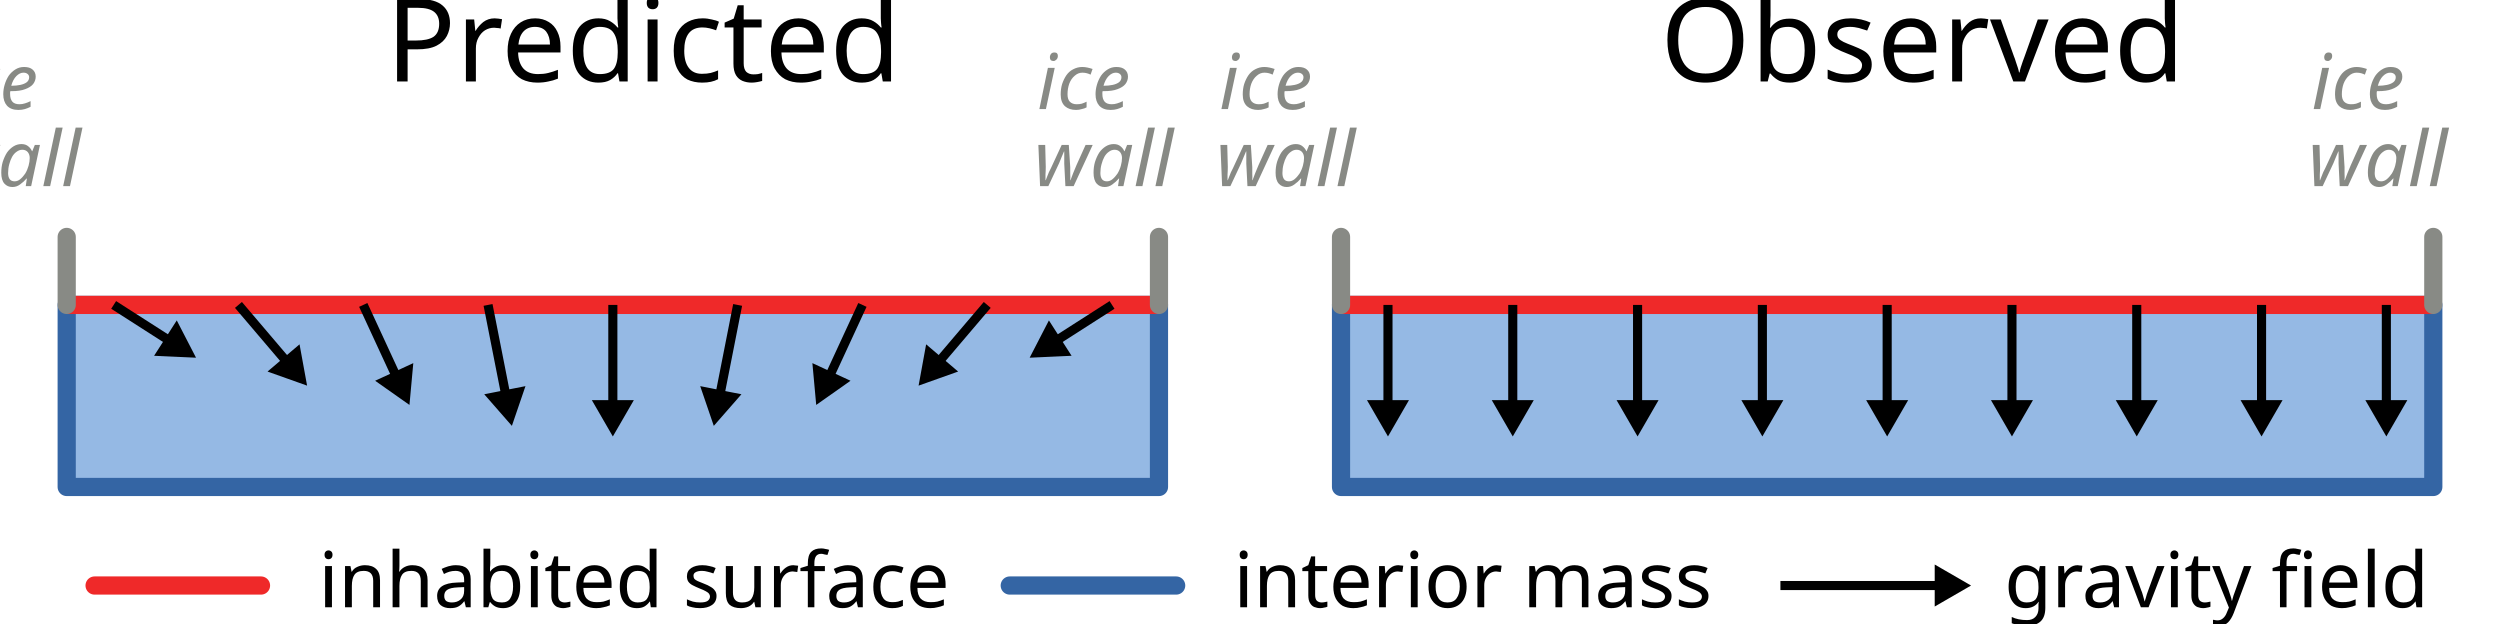
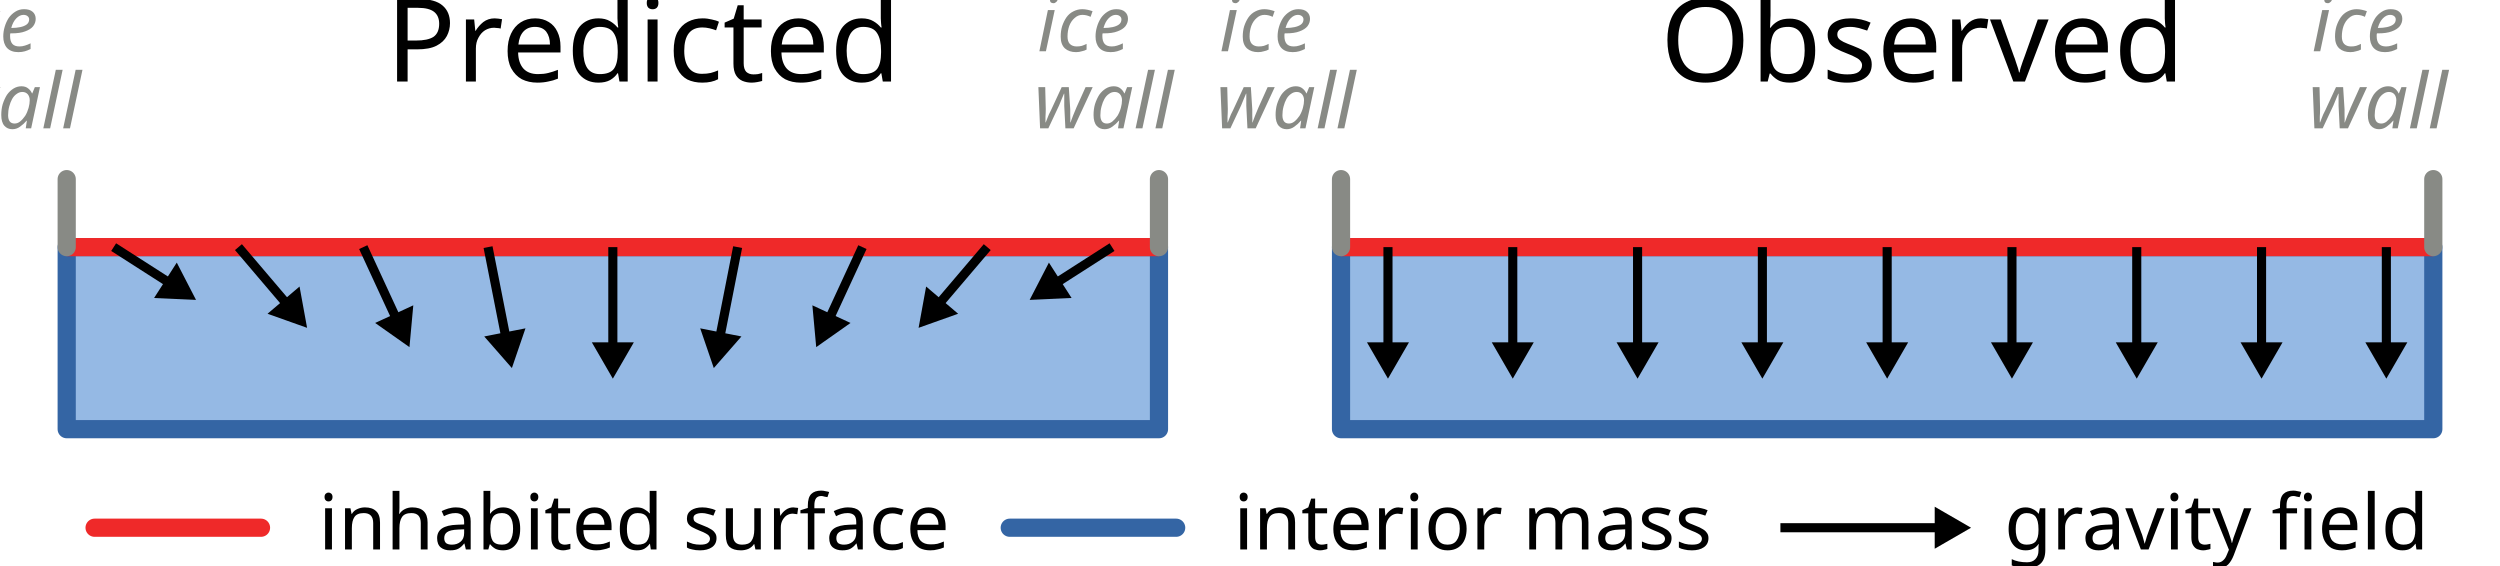
- <svg xmlns="http://www.w3.org/2000/svg" width="137.328mm" height="34.232mm" viewBox="0 0 137.328 34.232" version="1.1" id="svg5">
+ <svg xmlns="http://www.w3.org/2000/svg" width="137.328mm" height="31.057mm" viewBox="0 0 137.328 31.057" version="1.1" id="svg5">
  <defs id="defs2">
    <marker style="overflow:visible" id="Triangle" refX="0" refY="0" orient="auto-start-reverse" markerWidth="0.75" markerHeight="0.75" viewBox="0 0 1 1" preserveAspectRatio="xMidYMid">
      <path transform="scale(0.5)" style="fill:context-stroke;fill-rule:evenodd;stroke:context-stroke;stroke-width:1pt" d="M 5.77,0 -2.88,5 V -5 Z" id="path135" />
    </marker>
    <marker style="overflow:visible" id="marker11" refX="0" refY="0" orient="auto-start-reverse" markerWidth="0.75" markerHeight="0.75" viewBox="0 0 1 1" preserveAspectRatio="xMidYMid">
      <path transform="scale(0.5)" style="fill:context-stroke;fill-rule:evenodd;stroke:context-stroke;stroke-width:1pt" d="M 5.77,0 -2.88,5 V -5 Z" id="path11" />
    </marker>
    <marker style="overflow:visible" id="marker11-9" refX="0" refY="0" orient="auto-start-reverse" markerWidth="0.75" markerHeight="0.75" viewBox="0 0 1 1" preserveAspectRatio="xMidYMid">
      <path transform="scale(0.5)" style="fill:context-stroke;fill-rule:evenodd;stroke:context-stroke;stroke-width:1pt" d="M 5.77,0 -2.88,5 V -5 Z" id="path11-0" />
    </marker>
    <marker style="overflow:visible" id="marker11-9-3" refX="0" refY="0" orient="auto-start-reverse" markerWidth="0.75" markerHeight="0.75" viewBox="0 0 1 1" preserveAspectRatio="xMidYMid">
      <path transform="scale(0.5)" style="fill:context-stroke;fill-rule:evenodd;stroke:context-stroke;stroke-width:1pt" d="M 5.77,0 -2.88,5 V -5 Z" id="path11-0-7" />
    </marker>
    <marker style="overflow:visible" id="marker11-9-5" refX="0" refY="0" orient="auto-start-reverse" markerWidth="0.75" markerHeight="0.75" viewBox="0 0 1 1" preserveAspectRatio="xMidYMid">
      <path transform="scale(0.5)" style="fill:context-stroke;fill-rule:evenodd;stroke:context-stroke;stroke-width:1pt" d="M 5.77,0 -2.88,5 V -5 Z" id="path11-0-0" />
    </marker>
    <marker style="overflow:visible" id="marker11-9-0" refX="0" refY="0" orient="auto-start-reverse" markerWidth="0.75" markerHeight="0.75" viewBox="0 0 1 1" preserveAspectRatio="xMidYMid">
      <path transform="scale(0.5)" style="fill:context-stroke;fill-rule:evenodd;stroke:context-stroke;stroke-width:1pt" d="M 5.77,0 -2.88,5 V -5 Z" id="path11-0-8" />
    </marker>
    <marker style="overflow:visible" id="marker11-9-9" refX="0" refY="0" orient="auto-start-reverse" markerWidth="0.75" markerHeight="0.75" viewBox="0 0 1 1" preserveAspectRatio="xMidYMid">
      <path transform="scale(0.5)" style="fill:context-stroke;fill-rule:evenodd;stroke:context-stroke;stroke-width:1pt" d="M 5.77,0 -2.88,5 V -5 Z" id="path11-0-3" />
    </marker>
    <marker style="overflow:visible" id="marker11-9-3-1" refX="0" refY="0" orient="auto-start-reverse" markerWidth="0.75" markerHeight="0.75" viewBox="0 0 1 1" preserveAspectRatio="xMidYMid">
      <path transform="scale(0.5)" style="fill:context-stroke;fill-rule:evenodd;stroke:context-stroke;stroke-width:1pt" d="M 5.77,0 -2.88,5 V -5 Z" id="path11-0-7-4" />
    </marker>
    <marker style="overflow:visible" id="marker11-9-5-8" refX="0" refY="0" orient="auto-start-reverse" markerWidth="0.75" markerHeight="0.75" viewBox="0 0 1 1" preserveAspectRatio="xMidYMid">
      <path transform="scale(0.5)" style="fill:context-stroke;fill-rule:evenodd;stroke:context-stroke;stroke-width:1pt" d="M 5.77,0 -2.88,5 V -5 Z" id="path11-0-0-9" />
    </marker>
    <marker style="overflow:visible" id="marker11-9-0-6" refX="0" refY="0" orient="auto-start-reverse" markerWidth="0.75" markerHeight="0.75" viewBox="0 0 1 1" preserveAspectRatio="xMidYMid">
      <path transform="scale(0.5)" style="fill:context-stroke;fill-rule:evenodd;stroke:context-stroke;stroke-width:1pt" d="M 5.77,0 -2.88,5 V -5 Z" id="path11-0-8-7" />
    </marker>
    <marker style="overflow:visible" id="marker11-2" refX="0" refY="0" orient="auto-start-reverse" markerWidth="0.75" markerHeight="0.75" viewBox="0 0 1 1" preserveAspectRatio="xMidYMid">
      <path transform="scale(0.5)" style="fill:context-stroke;fill-rule:evenodd;stroke:context-stroke;stroke-width:1pt" d="M 5.77,0 -2.88,5 V -5 Z" id="path11-2" />
    </marker>
    <marker style="overflow:visible" id="marker11-2-2" refX="0" refY="0" orient="auto-start-reverse" markerWidth="0.75" markerHeight="0.75" viewBox="0 0 1 1" preserveAspectRatio="xMidYMid">
      <path transform="scale(0.5)" style="fill:context-stroke;fill-rule:evenodd;stroke:context-stroke;stroke-width:1pt" d="M 5.77,0 -2.88,5 V -5 Z" id="path11-2-4" />
    </marker>
    <marker style="overflow:visible" id="marker11-2-5" refX="0" refY="0" orient="auto-start-reverse" markerWidth="0.75" markerHeight="0.75" viewBox="0 0 1 1" preserveAspectRatio="xMidYMid">
      <path transform="scale(0.5)" style="fill:context-stroke;fill-rule:evenodd;stroke:context-stroke;stroke-width:1pt" d="M 5.77,0 -2.88,5 V -5 Z" id="path11-2-7" />
    </marker>
    <marker style="overflow:visible" id="marker11-2-2-8" refX="0" refY="0" orient="auto-start-reverse" markerWidth="0.75" markerHeight="0.75" viewBox="0 0 1 1" preserveAspectRatio="xMidYMid">
      <path transform="scale(0.5)" style="fill:context-stroke;fill-rule:evenodd;stroke:context-stroke;stroke-width:1pt" d="M 5.77,0 -2.88,5 V -5 Z" id="path11-2-4-5" />
    </marker>
    <marker style="overflow:visible" id="marker11-2-2-8-3" refX="0" refY="0" orient="auto-start-reverse" markerWidth="0.75" markerHeight="0.75" viewBox="0 0 1 1" preserveAspectRatio="xMidYMid">
      <path transform="scale(0.5)" style="fill:context-stroke;fill-rule:evenodd;stroke:context-stroke;stroke-width:1pt" d="M 5.77,0 -2.88,5 V -5 Z" id="path11-2-4-5-6" />
    </marker>
    <marker style="overflow:visible" id="marker11-2-5-4" refX="0" refY="0" orient="auto-start-reverse" markerWidth="0.75" markerHeight="0.75" viewBox="0 0 1 1" preserveAspectRatio="xMidYMid">
      <path transform="scale(0.5)" style="fill:context-stroke;fill-rule:evenodd;stroke:context-stroke;stroke-width:1pt" d="M 5.77,0 -2.88,5 V -5 Z" id="path11-2-7-7" />
    </marker>
    <marker style="overflow:visible" id="marker11-2-2-8-3-2" refX="0" refY="0" orient="auto-start-reverse" markerWidth="0.75" markerHeight="0.75" viewBox="0 0 1 1" preserveAspectRatio="xMidYMid">
      <path transform="scale(0.5)" style="fill:context-stroke;fill-rule:evenodd;stroke:context-stroke;stroke-width:1pt" d="M 5.77,0 -2.88,5 V -5 Z" id="path11-2-4-5-6-1" />
    </marker>
    <marker style="overflow:visible" id="marker11-2-5-4-6" refX="0" refY="0" orient="auto-start-reverse" markerWidth="0.75" markerHeight="0.75" viewBox="0 0 1 1" preserveAspectRatio="xMidYMid">
      <path transform="scale(0.5)" style="fill:context-stroke;fill-rule:evenodd;stroke:context-stroke;stroke-width:1pt" d="M 5.77,0 -2.88,5 V -5 Z" id="path11-2-7-7-3" />
    </marker>
    <marker style="overflow:visible" id="marker11-2-2-8-3-2-5" refX="0" refY="0" orient="auto-start-reverse" markerWidth="0.75" markerHeight="0.75" viewBox="0 0 1 1" preserveAspectRatio="xMidYMid">
      <path transform="scale(0.5)" style="fill:context-stroke;fill-rule:evenodd;stroke:context-stroke;stroke-width:1pt" d="M 5.77,0 -2.88,5 V -5 Z" id="path11-2-4-5-6-1-6" />
    </marker>
    <marker style="overflow:visible" id="marker11-2-5-4-6-5" refX="0" refY="0" orient="auto-start-reverse" markerWidth="0.75" markerHeight="0.75" viewBox="0 0 1 1" preserveAspectRatio="xMidYMid">
      <path transform="scale(0.5)" style="fill:context-stroke;fill-rule:evenodd;stroke:context-stroke;stroke-width:1pt" d="M 5.77,0 -2.88,5 V -5 Z" id="path11-2-7-7-3-0" />
    </marker>
    <marker style="overflow:visible" id="marker11-2-2-8-3-2-5-6" refX="0" refY="0" orient="auto-start-reverse" markerWidth="0.75" markerHeight="0.75" viewBox="0 0 1 1" preserveAspectRatio="xMidYMid">
      <path transform="scale(0.5)" style="fill:context-stroke;fill-rule:evenodd;stroke:context-stroke;stroke-width:1pt" d="M 5.77,0 -2.88,5 V -5 Z" id="path11-2-4-5-6-1-6-6" />
    </marker>
    <marker style="overflow:visible" id="marker11-2-5-4-6-5-0" refX="0" refY="0" orient="auto-start-reverse" markerWidth="0.75" markerHeight="0.75" viewBox="0 0 1 1" preserveAspectRatio="xMidYMid">
      <path transform="scale(0.5)" style="fill:context-stroke;fill-rule:evenodd;stroke:context-stroke;stroke-width:1pt" d="M 5.77,0 -2.88,5 V -5 Z" id="path11-2-7-7-3-0-2" />
    </marker>
    <marker style="overflow:visible" id="marker11-3" refX="0" refY="0" orient="auto-start-reverse" markerWidth="0.75" markerHeight="0.75" viewBox="0 0 1 1" preserveAspectRatio="xMidYMid">
      <path transform="scale(0.5)" style="fill:context-stroke;fill-rule:evenodd;stroke:context-stroke;stroke-width:1pt" d="M 5.77,0 -2.88,5 V -5 Z" id="path11-6" />
    </marker>
    <marker style="overflow:visible" id="marker11-3-3" refX="0" refY="0" orient="auto-start-reverse" markerWidth="0.75" markerHeight="0.75" viewBox="0 0 1 1" preserveAspectRatio="xMidYMid">
      <path transform="scale(0.5)" style="fill:context-stroke;fill-rule:evenodd;stroke:context-stroke;stroke-width:1pt" d="M 5.77,0 -2.88,5 V -5 Z" id="path11-6-1" />
    </marker>
    <marker style="overflow:visible" id="marker11-3-3-7" refX="0" refY="0" orient="auto-start-reverse" markerWidth="0.75" markerHeight="0.75" viewBox="0 0 1 1" preserveAspectRatio="xMidYMid">
      <path transform="scale(0.5)" style="fill:context-stroke;fill-rule:evenodd;stroke:context-stroke;stroke-width:1pt" d="M 5.77,0 -2.88,5 V -5 Z" id="path11-6-1-8" />
    </marker>
    <marker style="overflow:visible" id="marker11-3-3-0" refX="0" refY="0" orient="auto-start-reverse" markerWidth="0.75" markerHeight="0.75" viewBox="0 0 1 1" preserveAspectRatio="xMidYMid">
      <path transform="scale(0.5)" style="fill:context-stroke;fill-rule:evenodd;stroke:context-stroke;stroke-width:1pt" d="M 5.77,0 -2.88,5 V -5 Z" id="path11-6-1-3" />
    </marker>
    <marker style="overflow:visible" id="marker11-3-3-06" refX="0" refY="0" orient="auto-start-reverse" markerWidth="0.75" markerHeight="0.75" viewBox="0 0 1 1" preserveAspectRatio="xMidYMid">
      <path transform="scale(0.5)" style="fill:context-stroke;fill-rule:evenodd;stroke:context-stroke;stroke-width:1pt" d="M 5.77,0 -2.88,5 V -5 Z" id="path11-6-1-32" />
    </marker>
    <marker style="overflow:visible" id="marker11-3-3-1" refX="0" refY="0" orient="auto-start-reverse" markerWidth="0.75" markerHeight="0.75" viewBox="0 0 1 1" preserveAspectRatio="xMidYMid">
      <path transform="scale(0.5)" style="fill:context-stroke;fill-rule:evenodd;stroke:context-stroke;stroke-width:1pt" d="M 5.77,0 -2.88,5 V -5 Z" id="path11-6-1-5" />
    </marker>
    <marker style="overflow:visible" id="marker11-3-3-76" refX="0" refY="0" orient="auto-start-reverse" markerWidth="0.75" markerHeight="0.75" viewBox="0 0 1 1" preserveAspectRatio="xMidYMid">
      <path transform="scale(0.5)" style="fill:context-stroke;fill-rule:evenodd;stroke:context-stroke;stroke-width:1pt" d="M 5.77,0 -2.88,5 V -5 Z" id="path11-6-1-56" />
    </marker>
    <marker style="overflow:visible" id="marker11-3-3-74" refX="0" refY="0" orient="auto-start-reverse" markerWidth="0.75" markerHeight="0.75" viewBox="0 0 1 1" preserveAspectRatio="xMidYMid">
      <path transform="scale(0.5)" style="fill:context-stroke;fill-rule:evenodd;stroke:context-stroke;stroke-width:1pt" d="M 5.77,0 -2.88,5 V -5 Z" id="path11-6-1-52" />
    </marker>
    <marker style="overflow:visible" id="marker11-3-3-4" refX="0" refY="0" orient="auto-start-reverse" markerWidth="0.75" markerHeight="0.75" viewBox="0 0 1 1" preserveAspectRatio="xMidYMid">
      <path transform="scale(0.5)" style="fill:context-stroke;fill-rule:evenodd;stroke:context-stroke;stroke-width:1pt" d="M 5.77,0 -2.88,5 V -5 Z" id="path11-6-1-4" />
    </marker>
  </defs>
-   <g id="layer1" transform="translate(-6.336046,-13.25032)">
+   <g id="layer1" transform="translate(-6.336046,-16.42532)">
    <path style="font-variation-settings:normal;fill:#95b9e4;fill-opacity:1;fill-rule:evenodd;stroke:#3465a4;stroke-width:1;stroke-linecap:butt;stroke-linejoin:round;stroke-miterlimit:4;stroke-dasharray:none;stroke-dashoffset:0;stroke-opacity:1;paint-order:markers fill stroke;stop-color:#000000" d="m 10,40 -5.6e-6,-10 H 70 v 10 z" id="path4-7" />
    <text xml:space="preserve" style="font-style:normal;font-variant:normal;font-weight:normal;font-stretch:normal;font-size:4.233px;line-height:1;font-family:NewComputerModern10;-inkscape-font-specification:NewComputerModern10;text-align:justify;text-decoration:none;text-decoration-line:none;text-decoration-color:#000000;fill:#888a85;stroke:#000000;stroke-width:1;stroke-linecap:butt;stroke-linejoin:miter;stroke-dasharray:4, 2;stroke-opacity:1;-inkscape-stroke:none;paint-order:markers fill stroke;stop-color:#000000" x="9.718" y="19.244" id="text2-4-3-6">
      <tspan id="tspan2-4-3-9" style="font-style:italic;font-variant:normal;font-weight:normal;font-stretch:normal;font-size:4.233px;font-family:NewComputerModern10;-inkscape-font-specification:NewComputerModern10;text-align:center;text-anchor:middle;fill:#888a85;stroke:none;stroke-width:1" x="9.718" y="19.244">ice</tspan>
      <tspan style="font-style:italic;font-variant:normal;font-weight:normal;font-stretch:normal;font-size:4.233px;font-family:NewComputerModern10;-inkscape-font-specification:NewComputerModern10;text-align:center;text-anchor:middle;fill:#888a85;stroke:none;stroke-width:1" x="9.718" y="23.478" id="tspan8">wall</tspan>
    </text>
    <text xml:space="preserve" style="font-style:normal;font-variant:normal;font-weight:normal;font-stretch:normal;font-size:4.233px;line-height:1;font-family:NewComputerModern10;-inkscape-font-specification:NewComputerModern10;text-align:justify;text-decoration:none;text-decoration-line:none;text-decoration-color:#000000;fill:#888a85;stroke:#000000;stroke-width:1;stroke-linecap:butt;stroke-linejoin:miter;stroke-dasharray:4, 2;stroke-opacity:1;-inkscape-stroke:none;paint-order:markers fill stroke;stop-color:#000000" x="69.718" y="19.244" id="text2-4-3-6-0">
      <tspan id="tspan2-4-3-9-6" style="font-style:italic;font-variant:normal;font-weight:normal;font-stretch:normal;font-size:4.233px;font-family:NewComputerModern10;-inkscape-font-specification:NewComputerModern10;text-align:center;text-anchor:middle;fill:#888a85;stroke:none;stroke-width:1" x="69.718" y="19.244">ice</tspan>
      <tspan style="font-style:italic;font-variant:normal;font-weight:normal;font-stretch:normal;font-size:4.233px;font-family:NewComputerModern10;-inkscape-font-specification:NewComputerModern10;text-align:center;text-anchor:middle;fill:#888a85;stroke:none;stroke-width:1" x="69.718" y="23.478" id="tspan8-0">wall</tspan>
    </text>
    <text xml:space="preserve" style="font-style:normal;font-variant:normal;font-weight:normal;font-stretch:normal;font-size:4.233px;line-height:1;font-family:NewComputerModern10;-inkscape-font-specification:NewComputerModern10;text-align:justify;text-decoration:none;text-decoration-line:none;text-decoration-color:#000000;fill:#000000;stroke:#000000;stroke-width:1;stroke-linecap:butt;stroke-linejoin:miter;stroke-dasharray:4, 2;stroke-opacity:1;-inkscape-stroke:none;paint-order:markers fill stroke;stop-color:#000000" x="23.835" y="46.61" id="text2-4-3-6-1">
      <tspan style="font-style:normal;font-variant:normal;font-weight:normal;font-stretch:normal;font-size:4.233px;font-family:NewComputerModern10;-inkscape-font-specification:NewComputerModern10;text-align:start;text-anchor:start;fill:#000000;stroke:none;stroke-width:1" x="23.835" y="46.61" id="tspan8-7">inhabited surface</tspan>
    </text>
-     <text xml:space="preserve" style="font-style:normal;font-variant:normal;font-weight:normal;font-stretch:normal;font-size:6.35px;line-height:1;font-family:NewComputerModern10;-inkscape-font-specification:NewComputerModern10;text-align:justify;text-decoration:none;text-decoration-line:none;text-decoration-color:#000000;fill:#000000;stroke:#000000;stroke-width:1;stroke-linecap:butt;stroke-linejoin:miter;stroke-dasharray:4, 2;stroke-opacity:1;-inkscape-stroke:none;paint-order:markers fill stroke;stop-color:#000000" x="27.539" y="17.727" id="text2-4-3-6-1-17">
-       <tspan style="font-style:normal;font-variant:normal;font-weight:normal;font-stretch:normal;font-size:6.35px;font-family:NewComputerModern10;-inkscape-font-specification:NewComputerModern10;text-align:start;text-anchor:start;fill:#000000;stroke:none;stroke-width:1" x="27.539" y="17.727" id="tspan8-7-5">Predicted</tspan>
+     <text xml:space="preserve" style="font-style:normal;font-variant:normal;font-weight:normal;font-stretch:normal;font-size:6.35px;line-height:1;font-family:NewComputerModern10;-inkscape-font-specification:NewComputerModern10;text-align:justify;text-decoration:none;text-decoration-line:none;text-decoration-color:#000000;fill:#000000;stroke:#000000;stroke-width:1;stroke-linecap:butt;stroke-linejoin:miter;stroke-dasharray:4, 2;stroke-opacity:1;-inkscape-stroke:none;paint-order:markers fill stroke;stop-color:#000000" x="27.539" y="20.902" id="text2-4-3-6-1-17">
+       <tspan style="font-style:normal;font-variant:normal;font-weight:normal;font-stretch:normal;font-size:6.35px;font-family:NewComputerModern10;-inkscape-font-specification:NewComputerModern10;text-align:start;text-anchor:start;fill:#000000;stroke:none;stroke-width:1" x="27.539" y="20.902" id="tspan8-7-5">Predicted</tspan>
    </text>
    <text xml:space="preserve" style="font-style:normal;font-variant:normal;font-weight:normal;font-stretch:normal;font-size:6.35px;line-height:1;font-family:NewComputerModern10;-inkscape-font-specification:NewComputerModern10;text-align:justify;text-decoration:none;text-decoration-line:none;text-decoration-color:#000000;fill:#000000;stroke:#000000;stroke-width:1;stroke-linecap:butt;stroke-linejoin:miter;stroke-dasharray:4, 2;stroke-opacity:1;-inkscape-stroke:none;paint-order:markers fill stroke;stop-color:#000000" x="91.039" y="-35.19" id="text2-4-3-6-1-17-5">
      <tspan style="font-style:normal;font-variant:normal;font-weight:normal;font-stretch:normal;font-size:6.35px;font-family:NewComputerModern10;-inkscape-font-specification:NewComputerModern10;text-align:start;text-anchor:start;fill:#000000;stroke:none;stroke-width:1" x="91.039" y="-35.19" id="tspan8-7-5-4">Sphere</tspan>
    </text>
    <text xml:space="preserve" style="font-style:normal;font-variant:normal;font-weight:normal;font-stretch:normal;font-size:4.233px;line-height:1;font-family:NewComputerModern10;-inkscape-font-specification:NewComputerModern10;text-align:justify;text-decoration:none;text-decoration-line:none;text-decoration-color:#000000;fill:#000000;stroke:#000000;stroke-width:1;stroke-linecap:butt;stroke-linejoin:miter;stroke-dasharray:4, 2;stroke-opacity:1;-inkscape-stroke:none;paint-order:markers fill stroke;stop-color:#000000" x="74.106" y="46.61" id="text2-4-3-6-1-1">
      <tspan style="font-style:normal;font-variant:normal;font-weight:normal;font-stretch:normal;font-size:4.233px;font-family:NewComputerModern10;-inkscape-font-specification:NewComputerModern10;text-align:start;text-anchor:start;fill:#000000;stroke:none;stroke-width:1" x="74.106" y="46.61" id="tspan8-7-1">interior mass</tspan>
    </text>
    <text xml:space="preserve" style="font-style:normal;font-variant:normal;font-weight:normal;font-stretch:normal;font-size:4.233px;line-height:1;font-family:NewComputerModern10;-inkscape-font-specification:NewComputerModern10;text-align:justify;text-decoration:none;text-decoration-line:none;text-decoration-color:#000000;fill:#000000;stroke:#000000;stroke-width:1;stroke-linecap:butt;stroke-linejoin:miter;stroke-dasharray:4, 2;stroke-opacity:1;-inkscape-stroke:none;paint-order:markers fill stroke;stop-color:#000000" x="116.439" y="46.61" id="text2-4-3-6-1-1-0">
      <tspan style="font-style:normal;font-variant:normal;font-weight:normal;font-stretch:normal;font-size:4.233px;font-family:NewComputerModern10;-inkscape-font-specification:NewComputerModern10;text-align:start;text-anchor:start;fill:#000000;stroke:none;stroke-width:1" x="116.439" y="46.61" id="tspan8-7-1-3">gravity field</tspan>
    </text>
    <path style="font-variation-settings:normal;opacity:1;vector-effect:none;fill:#ef2929;fill-opacity:1;fill-rule:evenodd;stroke:#ef2929;stroke-width:1;stroke-linecap:butt;stroke-linejoin:miter;stroke-miterlimit:4;stroke-dasharray:none;stroke-dashoffset:0;stroke-opacity:1;-inkscape-stroke:none;paint-order:markers fill stroke;stop-color:#000000;stop-opacity:1" d="M 10,30 H 70" id="path7" />
    <path style="font-variation-settings:normal;opacity:1;vector-effect:none;fill:none;fill-opacity:1;fill-rule:evenodd;stroke:#888a85;stroke-width:1;stroke-linecap:round;stroke-linejoin:miter;stroke-miterlimit:4;stroke-dasharray:none;stroke-dashoffset:0;stroke-opacity:1;-inkscape-stroke:none;paint-order:markers fill stroke;stop-color:#000000;stop-opacity:1" d="M 10,30 V 26.265" id="path8" />
    <path style="font-variation-settings:normal;vector-effect:none;fill:none;fill-opacity:1;fill-rule:evenodd;stroke:#888a85;stroke-width:1;stroke-linecap:round;stroke-linejoin:miter;stroke-miterlimit:4;stroke-dasharray:none;stroke-dashoffset:0;stroke-opacity:1;-inkscape-stroke:none;paint-order:markers fill stroke;stop-color:#000000" d="M 70,30 V 26.265" id="path8-7" />
    <path style="font-variation-settings:normal;opacity:1;fill:none;fill-opacity:1;fill-rule:evenodd;stroke:#000000;stroke-width:0.5;stroke-linecap:butt;stroke-linejoin:miter;stroke-miterlimit:4;stroke-dasharray:none;stroke-dashoffset:0;stroke-opacity:1;marker-end:url(#marker11);paint-order:markers fill stroke;stop-color:#000000;stop-opacity:1" d="m 40,30 v 5.894" id="path10" />
    <path style="font-variation-settings:normal;fill:none;fill-opacity:1;fill-rule:evenodd;stroke:#000000;stroke-width:0.5;stroke-linecap:butt;stroke-linejoin:miter;stroke-miterlimit:4;stroke-dasharray:none;stroke-dashoffset:0;stroke-opacity:1;marker-end:url(#marker11-9);paint-order:markers fill stroke;stop-color:#000000" d="m 33.145,30 1.052,5.337" id="path10-6" />
    <path style="font-variation-settings:normal;fill:none;fill-opacity:1;fill-rule:evenodd;stroke:#000000;stroke-width:0.5;stroke-linecap:butt;stroke-linejoin:miter;stroke-miterlimit:4;stroke-dasharray:none;stroke-dashoffset:0;stroke-opacity:1;marker-end:url(#marker11-9-3);paint-order:markers fill stroke;stop-color:#000000" d="m 26.29,30 1.98,4.285" id="path10-6-1" />
    <path style="font-variation-settings:normal;fill:none;fill-opacity:1;fill-rule:evenodd;stroke:#000000;stroke-width:0.5;stroke-linecap:butt;stroke-linejoin:miter;stroke-miterlimit:4;stroke-dasharray:none;stroke-dashoffset:0;stroke-opacity:1;marker-end:url(#marker11-9-5);paint-order:markers fill stroke;stop-color:#000000" d="m 19.434,30 2.908,3.419" id="path10-6-5" />
    <path style="font-variation-settings:normal;fill:none;fill-opacity:1;fill-rule:evenodd;stroke:#000000;stroke-width:0.5;stroke-linecap:butt;stroke-linejoin:miter;stroke-miterlimit:4;stroke-dasharray:none;stroke-dashoffset:0;stroke-opacity:1;marker-end:url(#marker11-9-0);paint-order:markers fill stroke;stop-color:#000000" d="m 12.579,30 3.404,2.181" id="path10-6-2" />
    <path style="font-variation-settings:normal;fill:none;fill-opacity:1;fill-rule:evenodd;stroke:#000000;stroke-width:0.5;stroke-linecap:butt;stroke-linejoin:miter;stroke-miterlimit:4;stroke-dasharray:none;stroke-dashoffset:0;stroke-opacity:1;marker-end:url(#marker11-9-9);paint-order:markers fill stroke;stop-color:#000000" d="M 46.855,30 45.803,35.337" id="path10-6-7" />
    <path style="font-variation-settings:normal;fill:none;fill-opacity:1;fill-rule:evenodd;stroke:#000000;stroke-width:0.5;stroke-linecap:butt;stroke-linejoin:miter;stroke-miterlimit:4;stroke-dasharray:none;stroke-dashoffset:0;stroke-opacity:1;marker-end:url(#marker11-9-3-1);paint-order:markers fill stroke;stop-color:#000000" d="m 53.71,30 -1.98,4.285" id="path10-6-1-1" />
    <path style="font-variation-settings:normal;fill:none;fill-opacity:1;fill-rule:evenodd;stroke:#000000;stroke-width:0.5;stroke-linecap:butt;stroke-linejoin:miter;stroke-miterlimit:4;stroke-dasharray:none;stroke-dashoffset:0;stroke-opacity:1;marker-end:url(#marker11-9-5-8);paint-order:markers fill stroke;stop-color:#000000" d="m 60.566,30 -2.908,3.419" id="path10-6-5-2" />
    <path style="font-variation-settings:normal;fill:none;fill-opacity:1;fill-rule:evenodd;stroke:#000000;stroke-width:0.5;stroke-linecap:butt;stroke-linejoin:miter;stroke-miterlimit:4;stroke-dasharray:none;stroke-dashoffset:0;stroke-opacity:1;marker-end:url(#marker11-9-0-6);paint-order:markers fill stroke;stop-color:#000000" d="m 67.421,30 -3.404,2.181" id="path10-6-2-2" />
    <path style="font-variation-settings:normal;fill:#95b9e4;fill-opacity:1;fill-rule:evenodd;stroke:#3465a4;stroke-width:1;stroke-linecap:butt;stroke-linejoin:round;stroke-miterlimit:4;stroke-dasharray:none;stroke-dashoffset:0;stroke-opacity:1;paint-order:markers fill stroke;stop-color:#000000" d="m 80,40 -6e-6,-10 h 60 v 10 z" id="path4-7-6" />
    <text xml:space="preserve" style="font-style:normal;font-variant:normal;font-weight:normal;font-stretch:normal;font-size:4.233px;line-height:1;font-family:NewComputerModern10;-inkscape-font-specification:NewComputerModern10;text-align:justify;text-decoration:none;text-decoration-line:none;text-decoration-color:#000000;fill:#888a85;stroke:#000000;stroke-width:1;stroke-linecap:butt;stroke-linejoin:miter;stroke-dasharray:4, 2;stroke-opacity:1;-inkscape-stroke:none;paint-order:markers fill stroke;stop-color:#000000" x="79.718" y="19.244" id="text2-4-3-6-18">
      <tspan id="tspan2-4-3-9-7" style="font-style:italic;font-variant:normal;font-weight:normal;font-stretch:normal;font-size:4.233px;font-family:NewComputerModern10;-inkscape-font-specification:NewComputerModern10;text-align:center;text-anchor:middle;fill:#888a85;stroke:none;stroke-width:1" x="79.718" y="19.244">ice</tspan>
      <tspan style="font-style:italic;font-variant:normal;font-weight:normal;font-stretch:normal;font-size:4.233px;font-family:NewComputerModern10;-inkscape-font-specification:NewComputerModern10;text-align:center;text-anchor:middle;fill:#888a85;stroke:none;stroke-width:1" x="79.718" y="23.478" id="tspan8-9">wall</tspan>
    </text>
    <text xml:space="preserve" style="font-style:normal;font-variant:normal;font-weight:normal;font-stretch:normal;font-size:4.233px;line-height:1;font-family:NewComputerModern10;-inkscape-font-specification:NewComputerModern10;text-align:justify;text-decoration:none;text-decoration-line:none;text-decoration-color:#000000;fill:#888a85;stroke:#000000;stroke-width:1;stroke-linecap:butt;stroke-linejoin:miter;stroke-dasharray:4, 2;stroke-opacity:1;-inkscape-stroke:none;paint-order:markers fill stroke;stop-color:#000000" x="139.718" y="19.244" id="text2-4-3-6-0-2">
      <tspan id="tspan2-4-3-9-6-0" style="font-style:italic;font-variant:normal;font-weight:normal;font-stretch:normal;font-size:4.233px;font-family:NewComputerModern10;-inkscape-font-specification:NewComputerModern10;text-align:center;text-anchor:middle;fill:#888a85;stroke:none;stroke-width:1" x="139.718" y="19.244">ice</tspan>
      <tspan style="font-style:italic;font-variant:normal;font-weight:normal;font-stretch:normal;font-size:4.233px;font-family:NewComputerModern10;-inkscape-font-specification:NewComputerModern10;text-align:center;text-anchor:middle;fill:#888a85;stroke:none;stroke-width:1" x="139.718" y="23.478" id="tspan8-0-2">wall</tspan>
    </text>
-     <text xml:space="preserve" style="font-style:normal;font-variant:normal;font-weight:normal;font-stretch:normal;font-size:6.35px;line-height:1;font-family:NewComputerModern10;-inkscape-font-specification:NewComputerModern10;text-align:justify;text-decoration:none;text-decoration-line:none;text-decoration-color:#000000;fill:#000000;stroke:#000000;stroke-width:1;stroke-linecap:butt;stroke-linejoin:miter;stroke-dasharray:4, 2;stroke-opacity:1;-inkscape-stroke:none;paint-order:markers fill stroke;stop-color:#000000" x="97.539" y="17.727" id="text2-4-3-6-1-17-3">
-       <tspan style="font-style:normal;font-variant:normal;font-weight:normal;font-stretch:normal;font-size:6.35px;font-family:NewComputerModern10;-inkscape-font-specification:NewComputerModern10;text-align:start;text-anchor:start;fill:#000000;stroke:none;stroke-width:1" x="97.539" y="17.727" id="tspan8-7-5-7">Observed</tspan>
+     <text xml:space="preserve" style="font-style:normal;font-variant:normal;font-weight:normal;font-stretch:normal;font-size:6.35px;line-height:1;font-family:NewComputerModern10;-inkscape-font-specification:NewComputerModern10;text-align:justify;text-decoration:none;text-decoration-line:none;text-decoration-color:#000000;fill:#000000;stroke:#000000;stroke-width:1;stroke-linecap:butt;stroke-linejoin:miter;stroke-dasharray:4, 2;stroke-opacity:1;-inkscape-stroke:none;paint-order:markers fill stroke;stop-color:#000000" x="97.539" y="20.902" id="text2-4-3-6-1-17-3">
+       <tspan style="font-style:normal;font-variant:normal;font-weight:normal;font-stretch:normal;font-size:6.35px;font-family:NewComputerModern10;-inkscape-font-specification:NewComputerModern10;text-align:start;text-anchor:start;fill:#000000;stroke:none;stroke-width:1" x="97.539" y="20.902" id="tspan8-7-5-7">Observed</tspan>
    </text>
    <path style="font-variation-settings:normal;vector-effect:none;fill:#ef2929;fill-opacity:1;fill-rule:evenodd;stroke:#ef2929;stroke-width:1;stroke-linecap:butt;stroke-linejoin:miter;stroke-miterlimit:4;stroke-dasharray:none;stroke-dashoffset:0;stroke-opacity:1;-inkscape-stroke:none;paint-order:markers fill stroke;stop-color:#000000" d="m 80,30 h 60" id="path7-5" />
    <path style="font-variation-settings:normal;vector-effect:none;fill:none;fill-opacity:1;fill-rule:evenodd;stroke:#888a85;stroke-width:1;stroke-linecap:round;stroke-linejoin:miter;stroke-miterlimit:4;stroke-dasharray:none;stroke-dashoffset:0;stroke-opacity:1;-inkscape-stroke:none;paint-order:markers fill stroke;stop-color:#000000" d="M 80,30 V 26.265" id="path8-9" />
    <path style="font-variation-settings:normal;vector-effect:none;fill:none;fill-opacity:1;fill-rule:evenodd;stroke:#888a85;stroke-width:1;stroke-linecap:round;stroke-linejoin:miter;stroke-miterlimit:4;stroke-dasharray:none;stroke-dashoffset:0;stroke-opacity:1;-inkscape-stroke:none;paint-order:markers fill stroke;stop-color:#000000" d="M 140,30 V 26.265" id="path8-7-2" />
    <path style="font-variation-settings:normal;fill:none;fill-opacity:1;fill-rule:evenodd;stroke:#000000;stroke-width:0.5;stroke-linecap:butt;stroke-linejoin:miter;stroke-miterlimit:4;stroke-dasharray:none;stroke-dashoffset:0;stroke-opacity:1;marker-end:url(#marker11-3);paint-order:markers fill stroke;stop-color:#000000" d="m 110,30 v 5.894" id="path10-2" />
    <path style="font-variation-settings:normal;fill:none;fill-opacity:1;fill-rule:evenodd;stroke:#000000;stroke-width:0.5;stroke-linecap:butt;stroke-linejoin:miter;stroke-miterlimit:4;stroke-dasharray:none;stroke-dashoffset:0;stroke-opacity:1;marker-end:url(#marker11-3-3);paint-order:markers fill stroke;stop-color:#000000" d="m 137.421,30 v 5.894" id="path10-2-4" />
    <path style="font-variation-settings:normal;fill:none;fill-opacity:1;fill-rule:evenodd;stroke:#000000;stroke-width:0.5;stroke-linecap:butt;stroke-linejoin:miter;stroke-miterlimit:4;stroke-dasharray:none;stroke-dashoffset:0;stroke-opacity:1;marker-end:url(#marker11-3-3-7);paint-order:markers fill stroke;stop-color:#000000" d="m 130.566,30 v 5.894" id="path10-2-4-5" />
    <path style="font-variation-settings:normal;fill:none;fill-opacity:1;fill-rule:evenodd;stroke:#000000;stroke-width:0.5;stroke-linecap:butt;stroke-linejoin:miter;stroke-miterlimit:4;stroke-dasharray:none;stroke-dashoffset:0;stroke-opacity:1;marker-end:url(#marker11-3-3-0);paint-order:markers fill stroke;stop-color:#000000" d="m 123.71,30 v 5.894" id="path10-2-4-1" />
    <path style="font-variation-settings:normal;fill:none;fill-opacity:1;fill-rule:evenodd;stroke:#000000;stroke-width:0.5;stroke-linecap:butt;stroke-linejoin:miter;stroke-miterlimit:4;stroke-dasharray:none;stroke-dashoffset:0;stroke-opacity:1;marker-end:url(#marker11-3-3-06);paint-order:markers fill stroke;stop-color:#000000" d="m 116.855,30 v 5.894" id="path10-2-4-6" />
    <path style="font-variation-settings:normal;opacity:1;vector-effect:none;fill:none;fill-opacity:1;fill-rule:evenodd;stroke:#ef2929;stroke-width:1;stroke-linecap:round;stroke-linejoin:miter;stroke-miterlimit:4;stroke-dasharray:none;stroke-dashoffset:0;stroke-opacity:1;-inkscape-stroke:none;paint-order:markers fill stroke;stop-color:#000000;stop-opacity:1" d="m 11.532,45.414 h 9.141" id="path20" />
    <path style="font-variation-settings:normal;vector-effect:none;fill:none;fill-opacity:1;fill-rule:evenodd;stroke:#3465a4;stroke-width:1;stroke-linecap:round;stroke-linejoin:miter;stroke-miterlimit:4;stroke-dasharray:none;stroke-dashoffset:0;stroke-opacity:1;-inkscape-stroke:none;paint-order:markers fill stroke;stop-color:#000000" d="m 61.803,45.414 h 9.141" id="path20-9" />
    <path style="font-variation-settings:normal;fill:none;fill-opacity:1;fill-rule:evenodd;stroke:#000000;stroke-width:0.5;stroke-linecap:butt;stroke-linejoin:miter;stroke-miterlimit:4;stroke-dasharray:none;stroke-dashoffset:0;stroke-opacity:1;marker-end:url(#Triangle);paint-order:markers fill stroke;stop-color:#000000" d="m 104.136,45.414 h 9.141" id="path20-4" />
    <circle style="font-variation-settings:normal;opacity:1;vector-effect:none;fill:#729fcf;fill-opacity:1;fill-rule:evenodd;stroke:#cc0000;stroke-width:1;stroke-linecap:butt;stroke-linejoin:miter;stroke-miterlimit:4;stroke-dasharray:none;stroke-dashoffset:0;stroke-opacity:1;-inkscape-stroke:none;paint-order:markers fill stroke;stop-color:#000000;stop-opacity:1" id="path21" cx="100" cy="-12.333" r="16.126" />
    <path style="font-variation-settings:normal;fill:none;fill-opacity:1;fill-rule:evenodd;stroke:#000000;stroke-width:0.5;stroke-linecap:butt;stroke-linejoin:miter;stroke-miterlimit:4;stroke-dasharray:none;stroke-dashoffset:0;stroke-opacity:1;marker-end:url(#marker11-2);paint-order:markers fill stroke;stop-color:#000000" d="m 100,-28.46 v 4.698" id="path10-7" />
    <path style="font-variation-settings:normal;fill:none;fill-opacity:1;fill-rule:evenodd;stroke:#000000;stroke-width:0.5;stroke-linecap:butt;stroke-linejoin:miter;stroke-miterlimit:4;stroke-dasharray:none;stroke-dashoffset:0;stroke-opacity:1;marker-end:url(#marker11-2-2);paint-order:markers fill stroke;stop-color:#000000" d="M 100,3.793 V -0.905" id="path10-7-6" />
    <path style="font-variation-settings:normal;fill:none;fill-opacity:1;fill-rule:evenodd;stroke:#000000;stroke-width:0.5;stroke-linecap:butt;stroke-linejoin:miter;stroke-miterlimit:4;stroke-dasharray:none;stroke-dashoffset:0;stroke-opacity:1;marker-end:url(#marker11-2-5);paint-order:markers fill stroke;stop-color:#000000" d="m 108.063,-26.299 -2.349,4.068" id="path10-7-2" />
    <path style="font-variation-settings:normal;fill:none;fill-opacity:1;fill-rule:evenodd;stroke:#000000;stroke-width:0.5;stroke-linecap:butt;stroke-linejoin:miter;stroke-miterlimit:4;stroke-dasharray:none;stroke-dashoffset:0;stroke-opacity:1;marker-end:url(#marker11-2-2-8);paint-order:markers fill stroke;stop-color:#000000" d="m 91.937,1.632 2.349,-4.068" id="path10-7-6-7" />
    <path style="font-variation-settings:normal;fill:none;fill-opacity:1;fill-rule:evenodd;stroke:#000000;stroke-width:0.5;stroke-linecap:butt;stroke-linejoin:miter;stroke-miterlimit:4;stroke-dasharray:none;stroke-dashoffset:0;stroke-opacity:1;marker-end:url(#marker11-2-5-4);paint-order:markers fill stroke;stop-color:#000000" d="m 113.966,-20.397 -4.068,2.349" id="path10-7-2-7" />
    <path style="font-variation-settings:normal;fill:none;fill-opacity:1;fill-rule:evenodd;stroke:#000000;stroke-width:0.5;stroke-linecap:butt;stroke-linejoin:miter;stroke-miterlimit:4;stroke-dasharray:none;stroke-dashoffset:0;stroke-opacity:1;marker-end:url(#marker11-2-2-8-3);paint-order:markers fill stroke;stop-color:#000000" d="m 86.034,-4.27 4.068,-2.349" id="path10-7-6-7-2" />
    <path style="font-variation-settings:normal;fill:none;fill-opacity:1;fill-rule:evenodd;stroke:#000000;stroke-width:0.5;stroke-linecap:butt;stroke-linejoin:miter;stroke-miterlimit:4;stroke-dasharray:none;stroke-dashoffset:0;stroke-opacity:1;marker-end:url(#marker11-2-5-4-6);paint-order:markers fill stroke;stop-color:#000000" d="m 116.126,-12.333 h -4.698" id="path10-7-2-7-2" />
    <path style="font-variation-settings:normal;fill:none;fill-opacity:1;fill-rule:evenodd;stroke:#000000;stroke-width:0.5;stroke-linecap:butt;stroke-linejoin:miter;stroke-miterlimit:4;stroke-dasharray:none;stroke-dashoffset:0;stroke-opacity:1;marker-end:url(#marker11-2-2-8-3-2);paint-order:markers fill stroke;stop-color:#000000" d="m 83.874,-12.333 h 4.698" id="path10-7-6-7-2-1" />
    <path style="font-variation-settings:normal;fill:none;fill-opacity:1;fill-rule:evenodd;stroke:#000000;stroke-width:0.5;stroke-linecap:butt;stroke-linejoin:miter;stroke-miterlimit:4;stroke-dasharray:none;stroke-dashoffset:0;stroke-opacity:1;marker-end:url(#marker11-2-5-4-6-5);paint-order:markers fill stroke;stop-color:#000000" d="m 113.966,-4.27 -4.068,-2.349" id="path10-7-2-7-2-3" />
    <path style="font-variation-settings:normal;fill:none;fill-opacity:1;fill-rule:evenodd;stroke:#000000;stroke-width:0.5;stroke-linecap:butt;stroke-linejoin:miter;stroke-miterlimit:4;stroke-dasharray:none;stroke-dashoffset:0;stroke-opacity:1;marker-end:url(#marker11-2-2-8-3-2-5);paint-order:markers fill stroke;stop-color:#000000" d="m 86.034,-20.397 4.068,2.349" id="path10-7-6-7-2-1-4" />
    <path style="font-variation-settings:normal;fill:none;fill-opacity:1;fill-rule:evenodd;stroke:#000000;stroke-width:0.5;stroke-linecap:butt;stroke-linejoin:miter;stroke-miterlimit:4;stroke-dasharray:none;stroke-dashoffset:0;stroke-opacity:1;marker-end:url(#marker11-2-5-4-6-5-0);paint-order:markers fill stroke;stop-color:#000000" d="m 108.063,1.632 -2.349,-4.068" id="path10-7-2-7-2-3-8" />
    <path style="font-variation-settings:normal;fill:none;fill-opacity:1;fill-rule:evenodd;stroke:#000000;stroke-width:0.5;stroke-linecap:butt;stroke-linejoin:miter;stroke-miterlimit:4;stroke-dasharray:none;stroke-dashoffset:0;stroke-opacity:1;marker-end:url(#marker11-2-2-8-3-2-5-6);paint-order:markers fill stroke;stop-color:#000000" d="m 91.937,-26.299 2.349,4.068" id="path10-7-6-7-2-1-4-9" />
    <path style="font-variation-settings:normal;fill:none;fill-opacity:1;fill-rule:evenodd;stroke:#000000;stroke-width:0.5;stroke-linecap:butt;stroke-linejoin:miter;stroke-miterlimit:4;stroke-dasharray:none;stroke-dashoffset:0;stroke-opacity:1;marker-end:url(#marker11-3-3-1);paint-order:markers fill stroke;stop-color:#000000" d="m 103.145,30 v 5.894" id="path10-2-4-4" />
    <path style="font-variation-settings:normal;fill:none;fill-opacity:1;fill-rule:evenodd;stroke:#000000;stroke-width:0.5;stroke-linecap:butt;stroke-linejoin:miter;stroke-miterlimit:4;stroke-dasharray:none;stroke-dashoffset:0;stroke-opacity:1;marker-end:url(#marker11-3-3-76);paint-order:markers fill stroke;stop-color:#000000" d="m 96.29,30 v 5.894" id="path10-2-4-3" />
    <path style="font-variation-settings:normal;fill:none;fill-opacity:1;fill-rule:evenodd;stroke:#000000;stroke-width:0.5;stroke-linecap:butt;stroke-linejoin:miter;stroke-miterlimit:4;stroke-dasharray:none;stroke-dashoffset:0;stroke-opacity:1;marker-end:url(#marker11-3-3-74);paint-order:markers fill stroke;stop-color:#000000" d="m 89.434,30 v 5.894" id="path10-2-4-47" />
    <path style="font-variation-settings:normal;fill:none;fill-opacity:1;fill-rule:evenodd;stroke:#000000;stroke-width:0.5;stroke-linecap:butt;stroke-linejoin:miter;stroke-miterlimit:4;stroke-dasharray:none;stroke-dashoffset:0;stroke-opacity:1;marker-end:url(#marker11-3-3-4);paint-order:markers fill stroke;stop-color:#000000" d="m 82.579,30 v 5.894" id="path10-2-4-0" />
  </g>
</svg>
